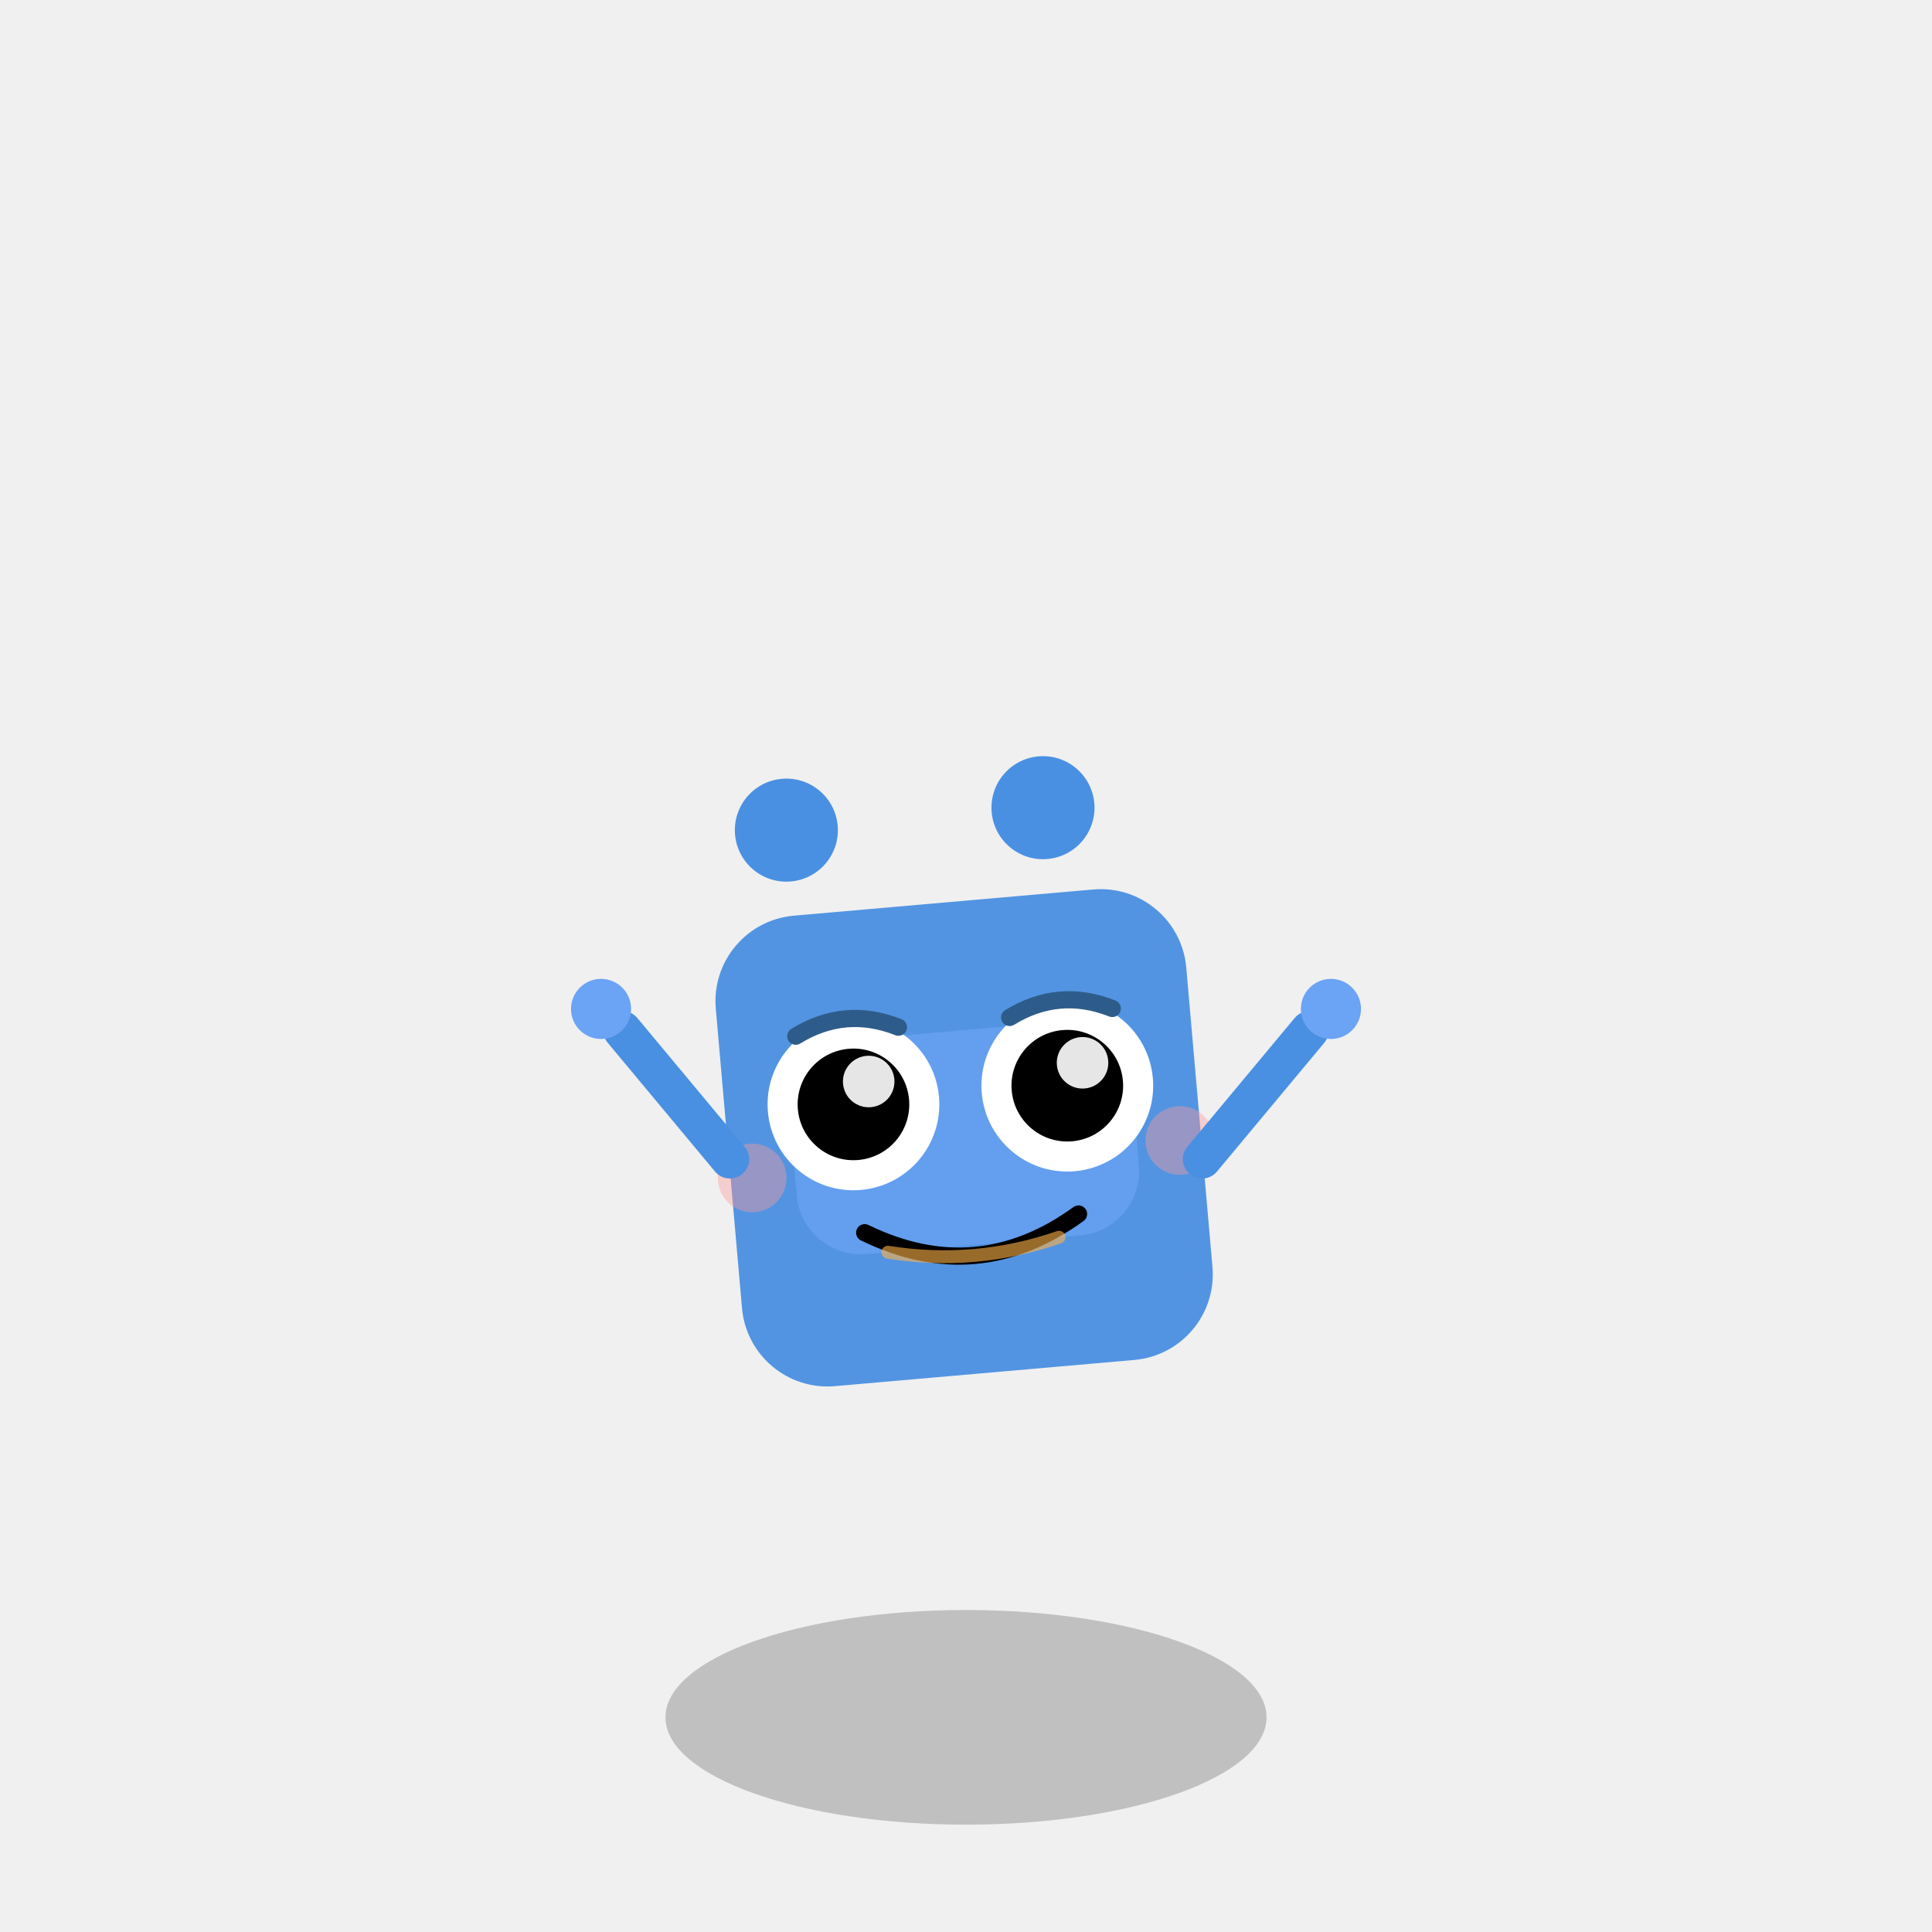
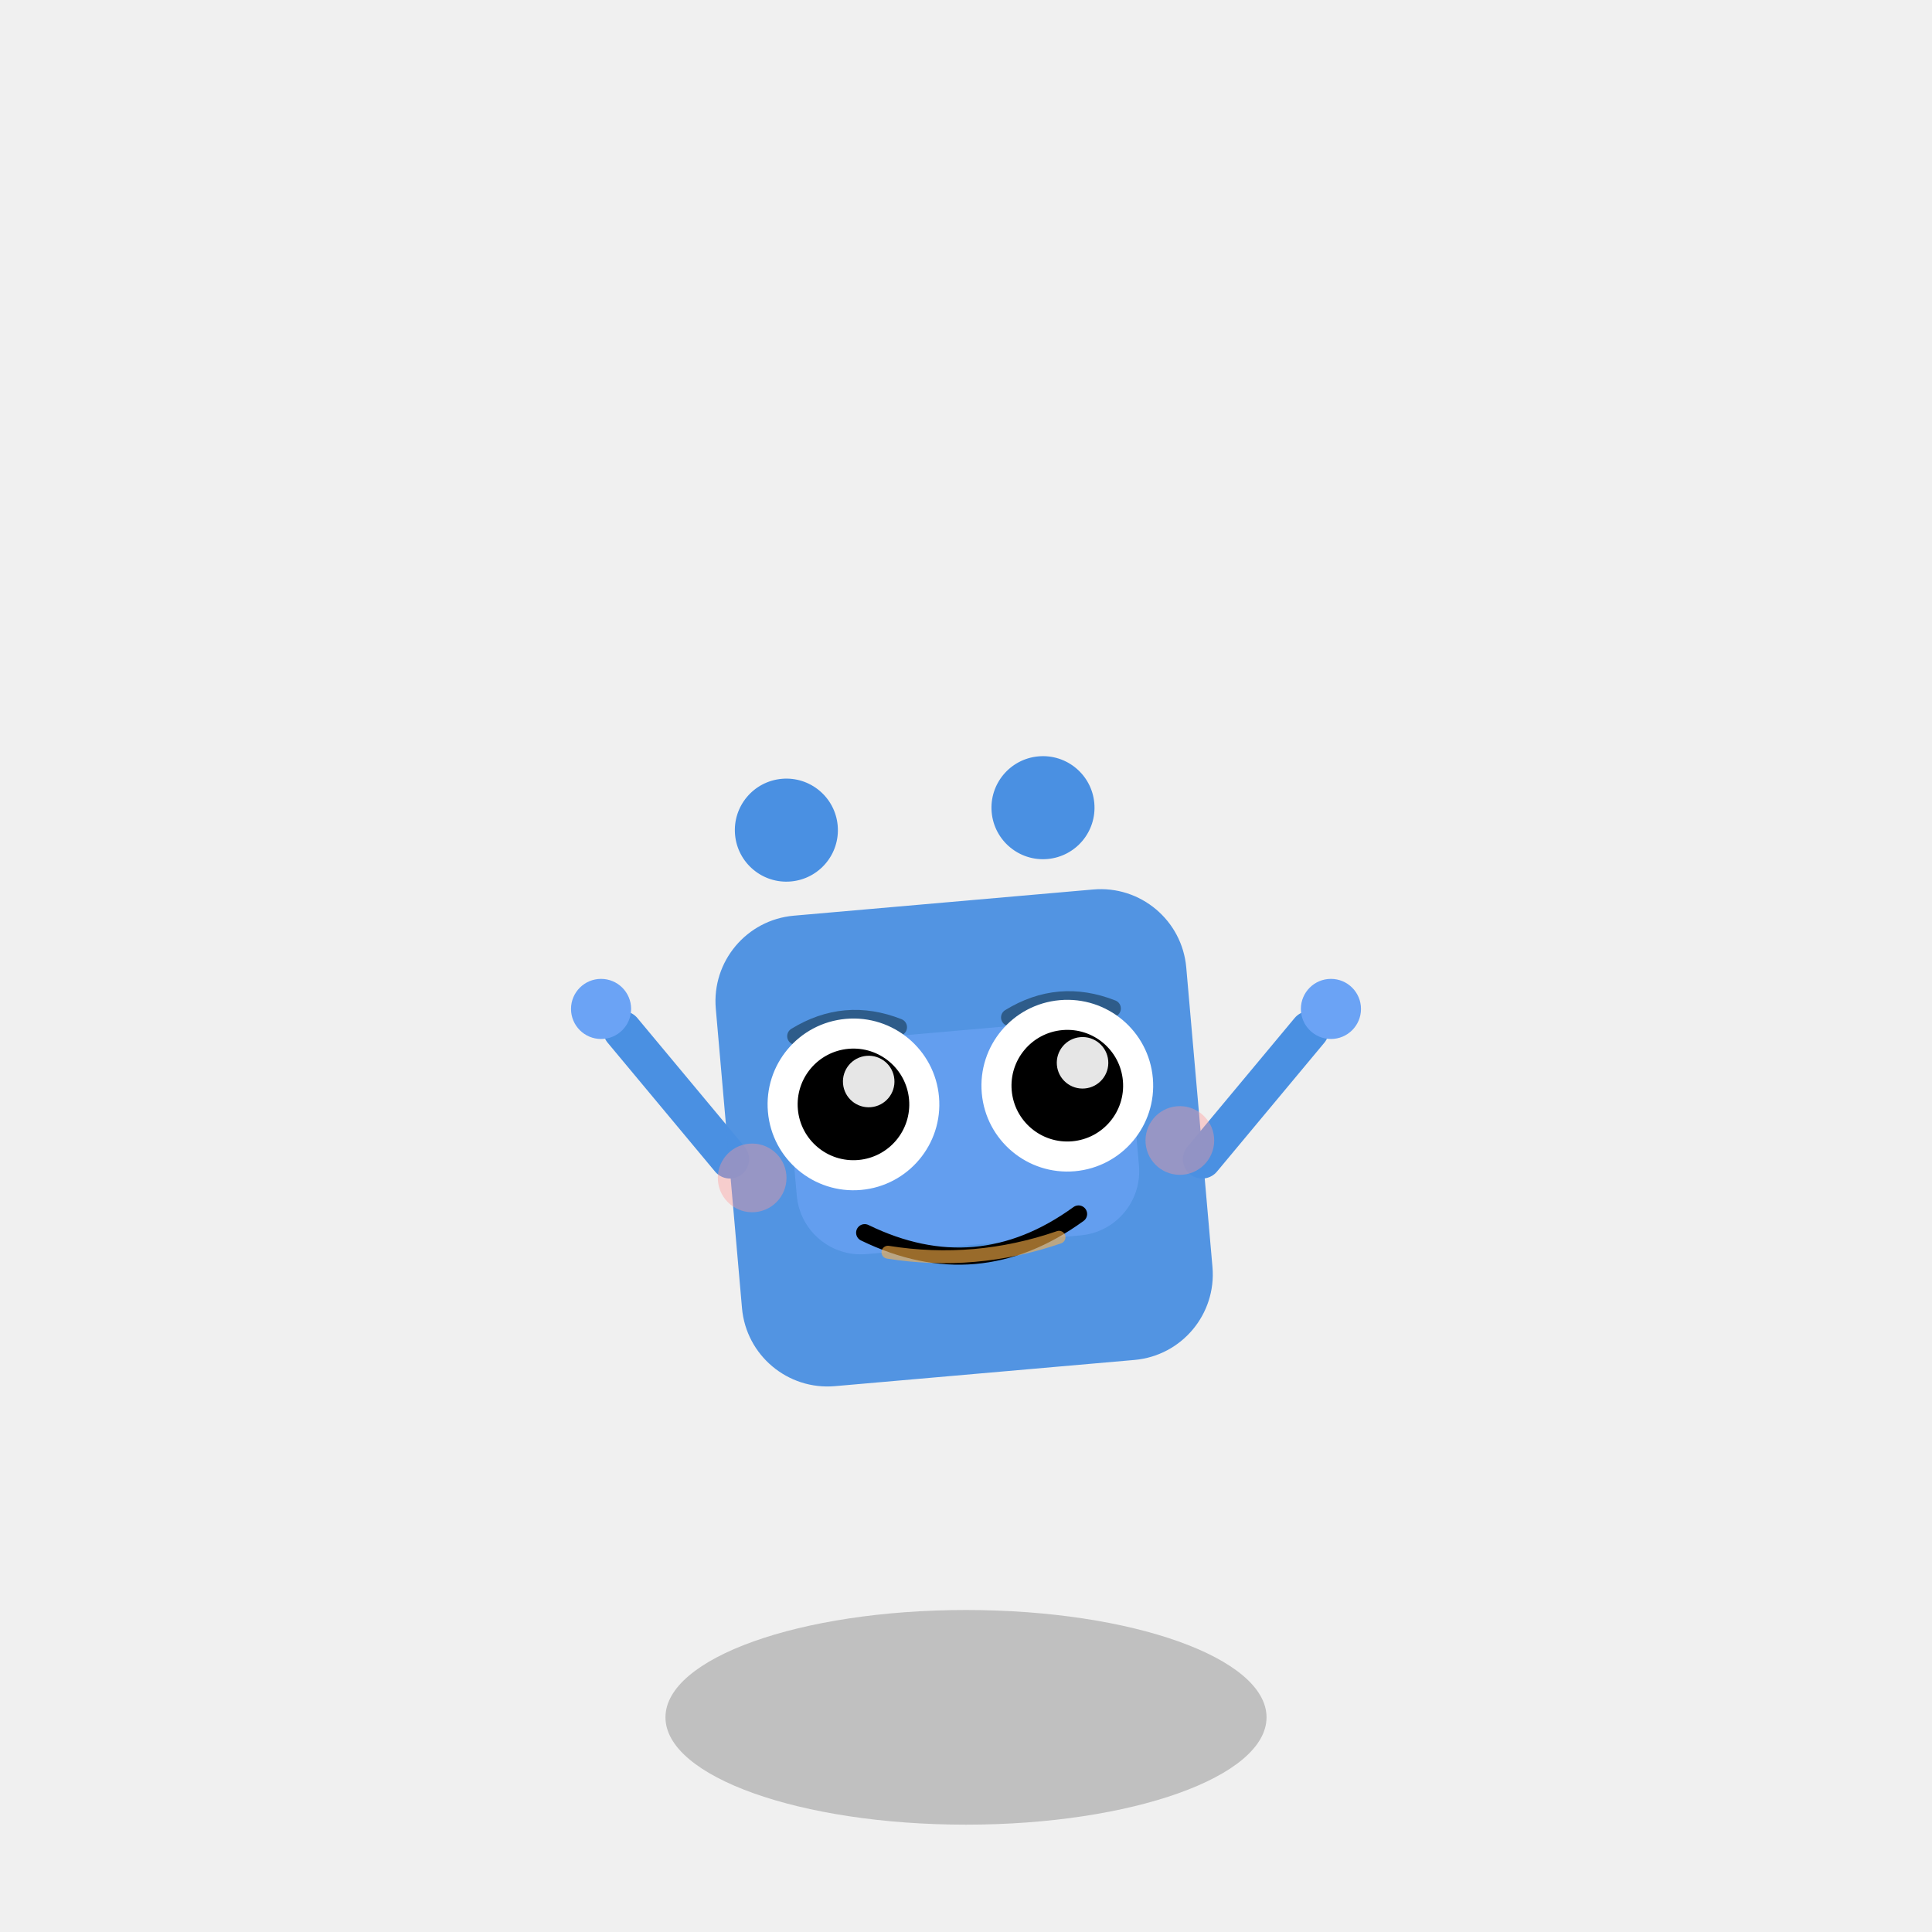
<svg xmlns="http://www.w3.org/2000/svg" viewBox="-15 -25 45 45">
  <ellipse cx="7.5" cy="15" rx="7" ry="2.5" fill="rgba(0,0,0,0.2)" />
+   <g>
+     <line x1="2" y1="2" x2="-0.5" y2="-1" stroke="#4A90E2" stroke-width="0.9" stroke-linecap="round" />
+     <circle cx="-1" cy="-1.5" r="0.7" fill="#6BA3F5" />
+     <line x1="13" y1="2" x2="15.5" y2="-1" stroke="#4A90E2" stroke-width="0.9" stroke-linecap="round" />
+     <circle cx="16" cy="-1.5" r="0.7" fill="#6BA3F5" />
+   </g>
  <g transform="translate(0, -2) rotate(-5 7.5 4)">
    <rect x="2" y="-2" width="11" height="11" rx="2" fill="#4A90E2" opacity="0.95" />
    <circle cx="4" cy="-4" r="1.2" fill="#4A90E2" />
    <circle cx="10" cy="-4" r="1.2" fill="#4A90E2" />
    <rect x="3.5" y="1" width="8" height="5" rx="1.5" fill="#6BA3F5" opacity="0.7" />
+     <path d="M 5 5.5 Q 7.5 7 10 5.5" stroke="#000000" stroke-width="0.4" fill="none" stroke-linecap="round" />
+     <path d="M 5.5 6 Q 7.5 6.5 9.5 6" stroke="#FFB347" stroke-width="0.3" fill="none" stroke-linecap="round" opacity="0.6" />
+     <path d="M 3.8 0.8 Q 5 0.2 6.2 0.8" stroke="#2E5C8A" stroke-width="0.4" fill="none" stroke-linecap="round" />
+     <path d="M 8.8 0.8 Q 10 0.2 11.2 0.8" stroke="#2E5C8A" stroke-width="0.4" fill="none" stroke-linecap="round" />
+     <circle cx="2.5" cy="4" r="0.8" fill="#FF9999" opacity="0.4" />
+     <circle cx="12.5" cy="4" r="0.8" fill="#FF9999" opacity="0.4" />
    <g>
      <circle cx="5" cy="2.5" r="2" fill="white" />
      <circle cx="5" cy="2.5" r="1.3" fill="#000000" />
      <circle cx="5.4" cy="2" r="0.6" fill="white" opacity="0.9" />
      <circle cx="10" cy="2.5" r="2" fill="white" />
      <circle cx="10" cy="2.5" r="1.3" fill="#000000" />
      <circle cx="10.4" cy="2" r="0.6" fill="white" opacity="0.9" />
    </g>
-     <path d="M 5 5.5 Q 7.5 7 10 5.5" stroke="#000000" stroke-width="0.4" fill="none" stroke-linecap="round" />
-     <path d="M 5.5 6 Q 7.5 6.5 9.5 6" stroke="#FFB347" stroke-width="0.3" fill="none" stroke-linecap="round" opacity="0.6" />
-     <path d="M 3.8 0.8 Q 5 0.2 6.2 0.8" stroke="#2E5C8A" stroke-width="0.4" fill="none" stroke-linecap="round" />
-     <path d="M 8.8 0.8 Q 10 0.2 11.2 0.8" stroke="#2E5C8A" stroke-width="0.4" fill="none" stroke-linecap="round" />
-     <circle cx="2.5" cy="4" r="0.8" fill="#FF9999" opacity="0.4" />
-     <circle cx="12.5" cy="4" r="0.8" fill="#FF9999" opacity="0.4" />
-   </g>
-   <g>
-     <line x1="2" y1="2" x2="-0.5" y2="-1" stroke="#4A90E2" stroke-width="0.9" stroke-linecap="round" />
-     <circle cx="-1" cy="-1.5" r="0.7" fill="#6BA3F5" />
-     <line x1="13" y1="2" x2="15.5" y2="-1" stroke="#4A90E2" stroke-width="0.9" stroke-linecap="round" />
-     <circle cx="16" cy="-1.5" r="0.7" fill="#6BA3F5" />
  </g>
</svg>
